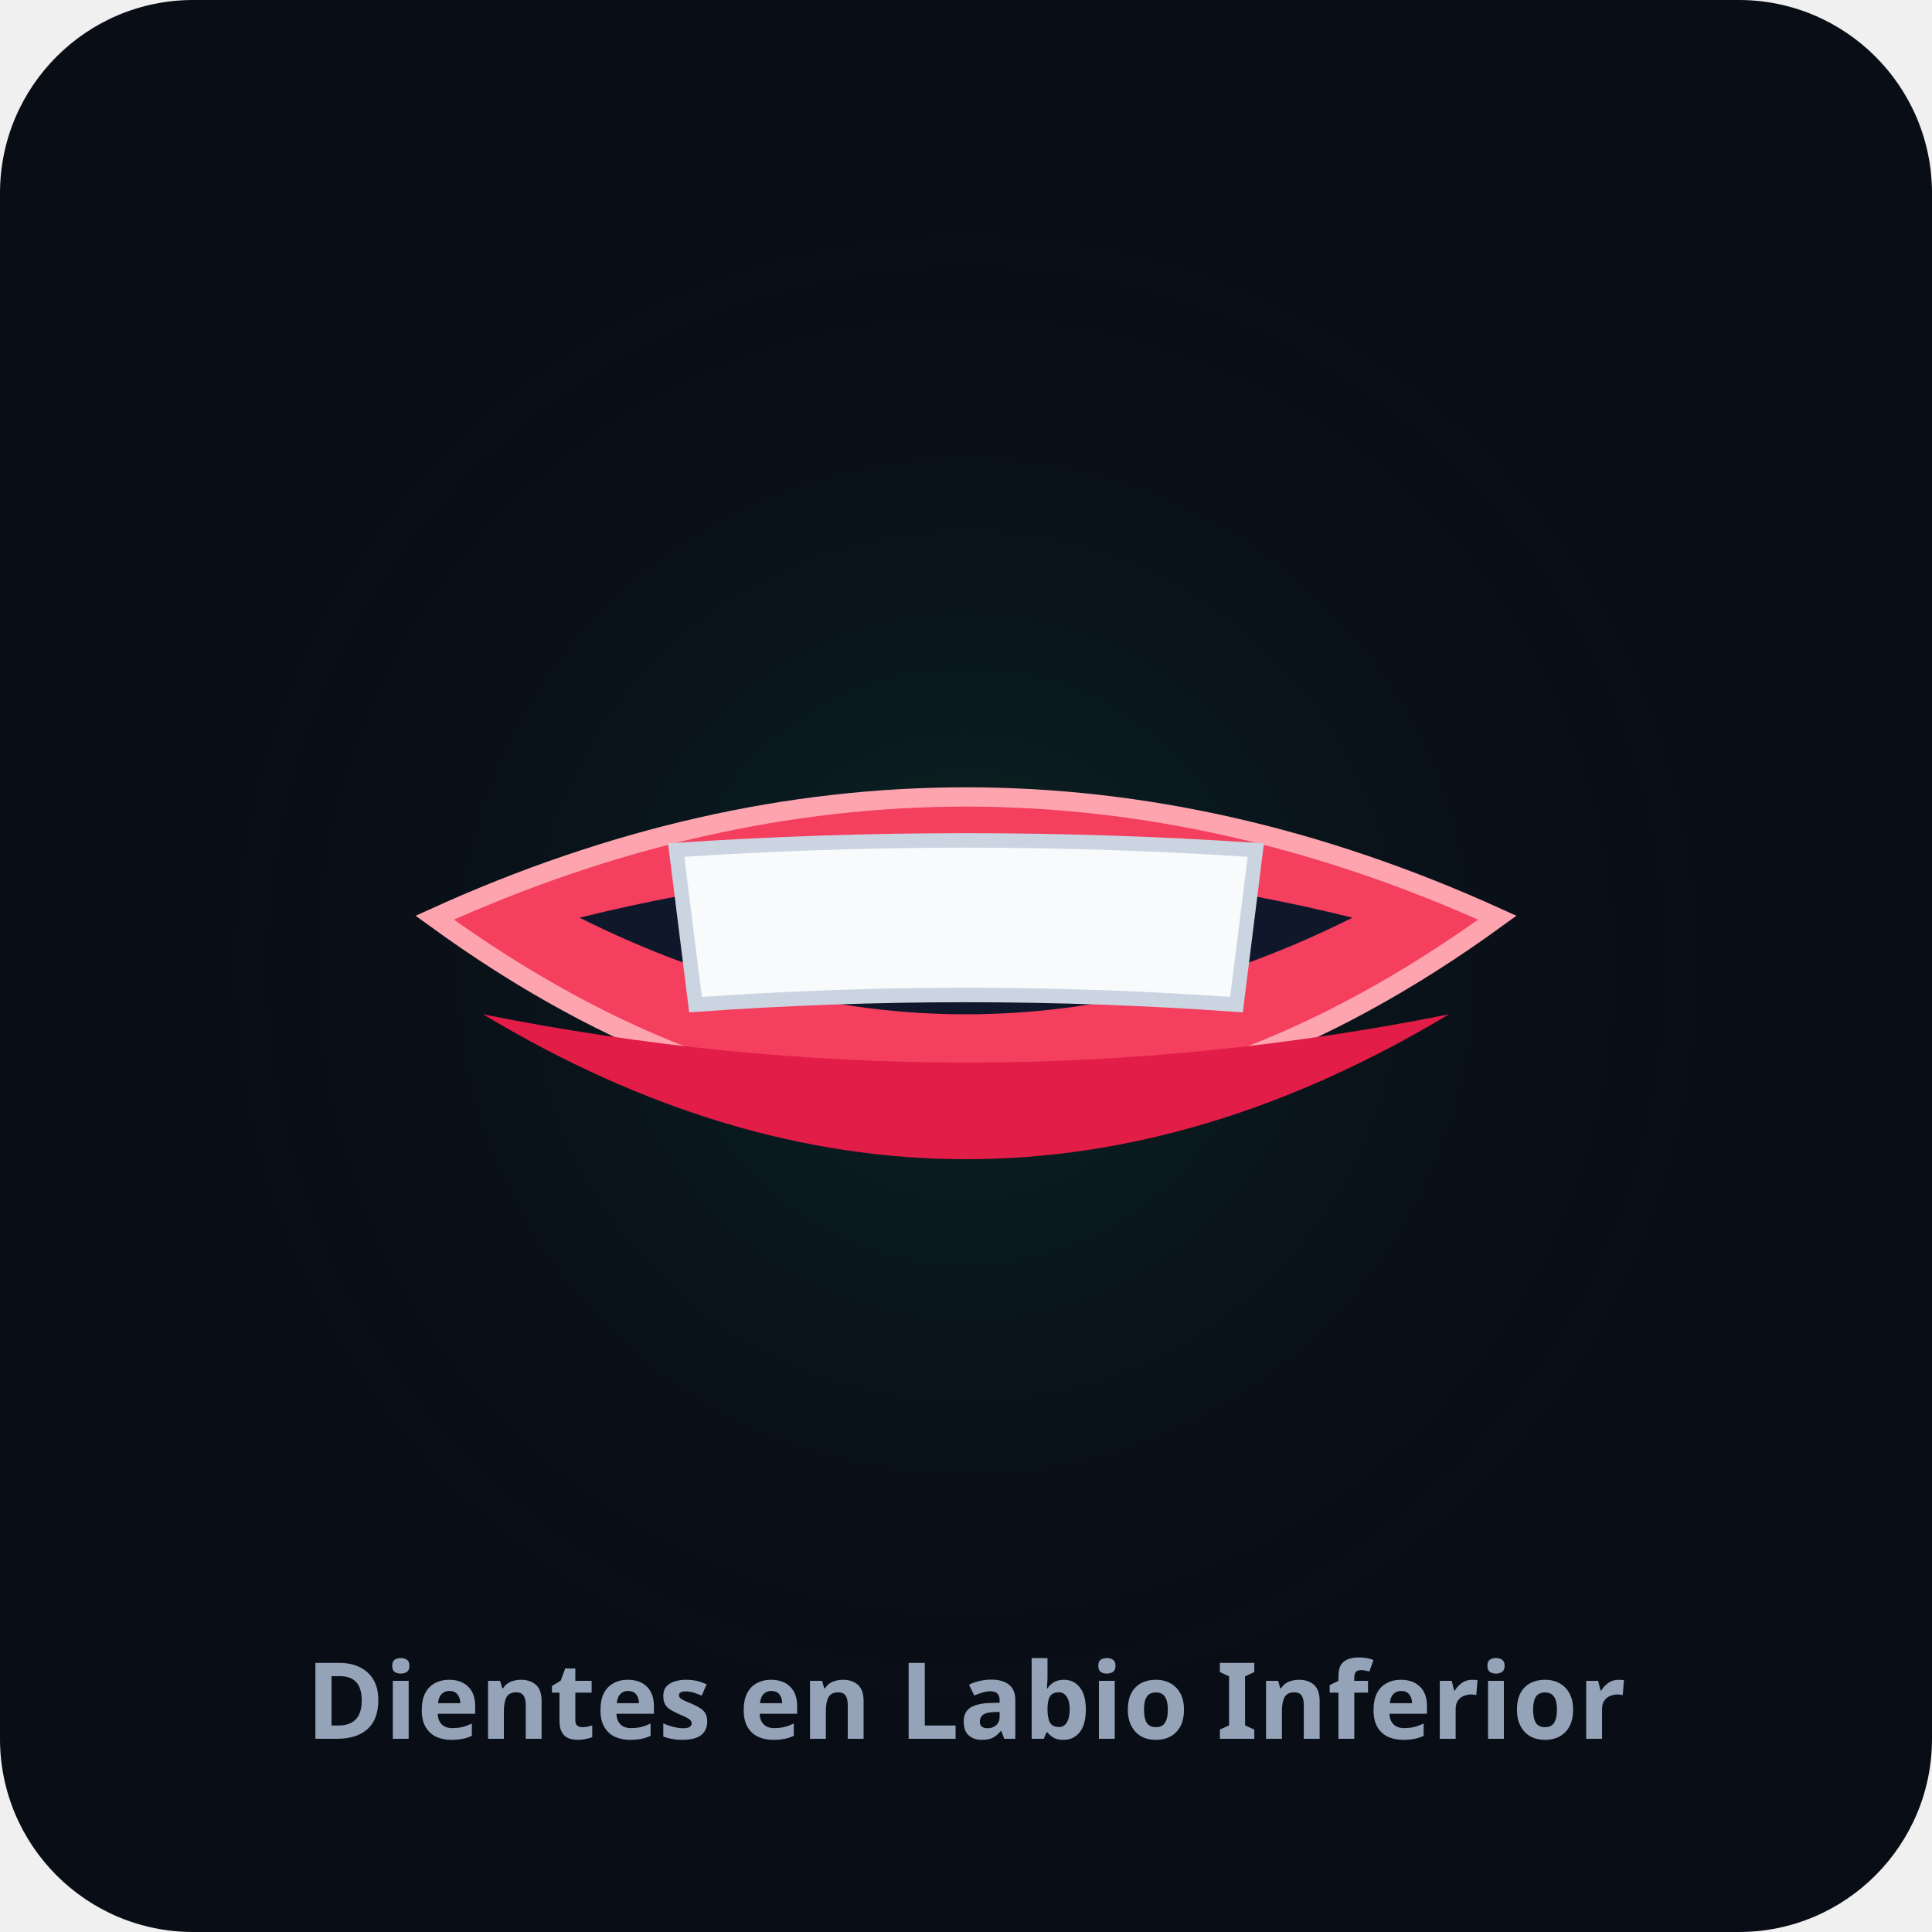
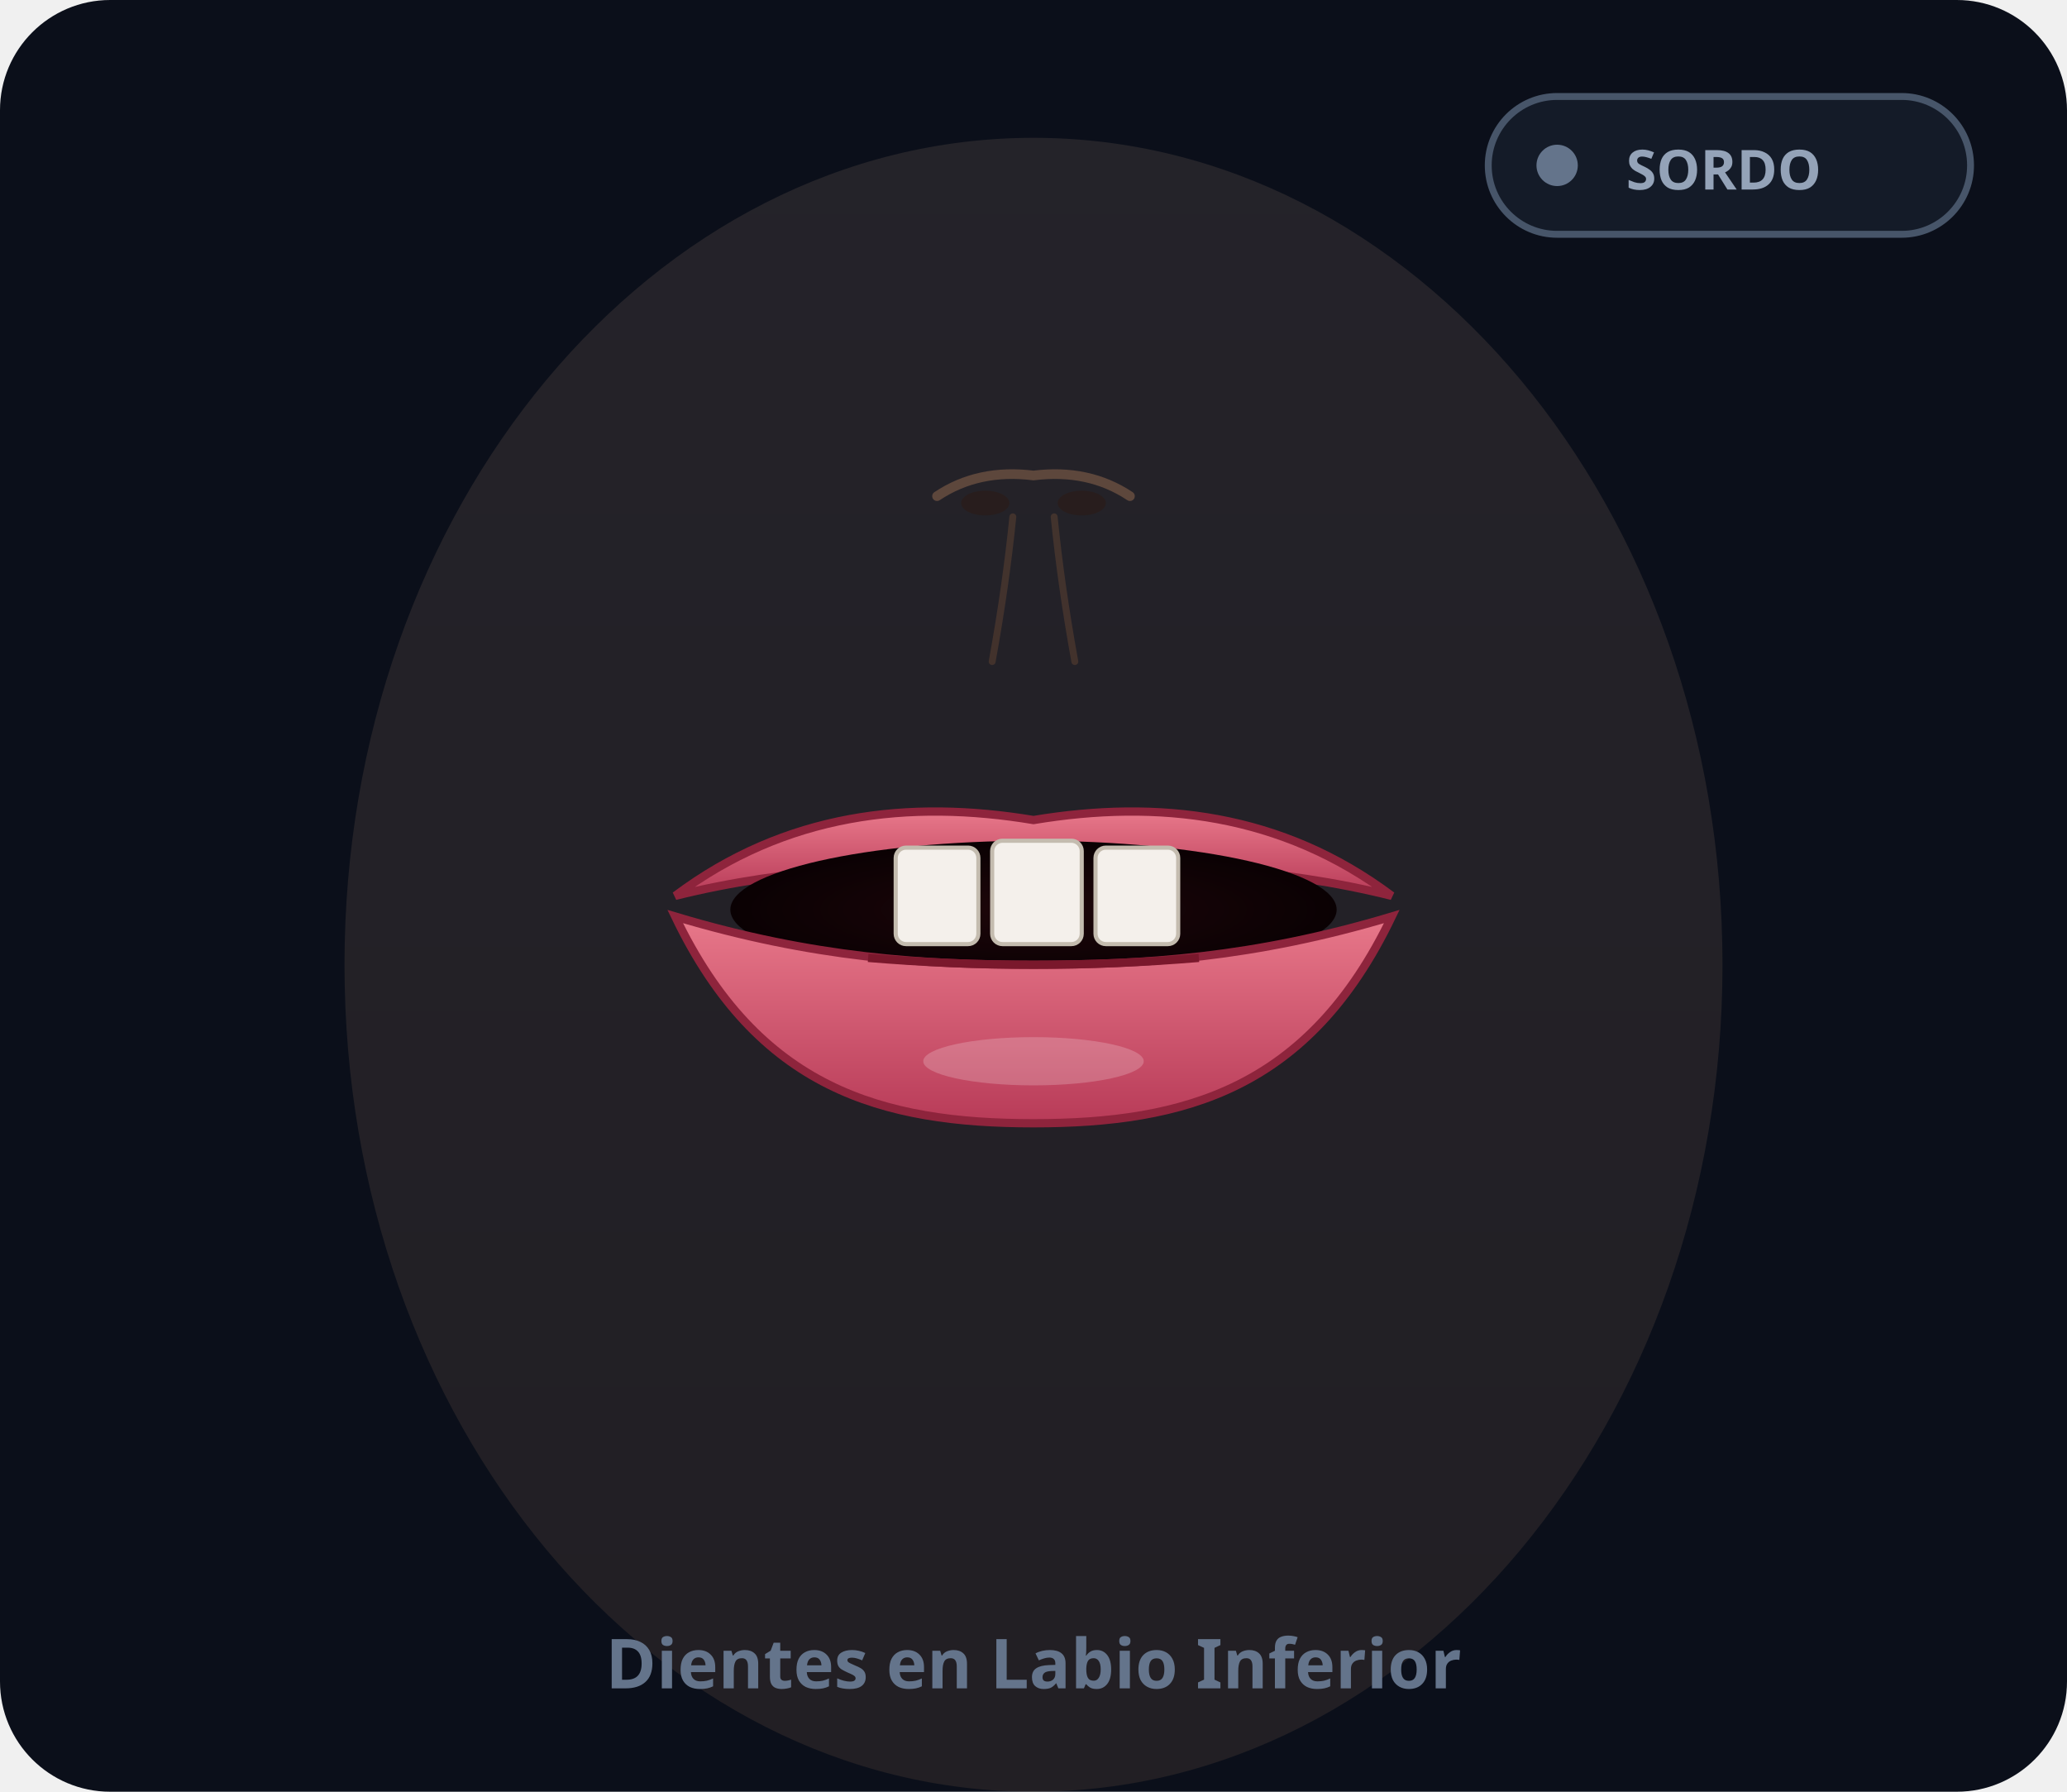
- <svg xmlns="http://www.w3.org/2000/svg" viewBox="0 0 200 200" width="100%" height="100%">
+ <svg xmlns="http://www.w3.org/2000/svg" viewBox="0 0 300 260" width="100%" height="100%">
  <defs>
-     <radialGradient id="bgGlow" cx="50%" cy="50%" r="50%">
-       <stop offset="0%" stop-color="#10B981" stop-opacity="0.15" />
-       <stop offset="100%" stop-color="#090D16" stop-opacity="0" />
+     <linearGradient id="skinG-fricative_ff" x1="0%" y1="0%" x2="0%" y2="100%">
+       <stop offset="0%" stop-color="#ddb89a" />
+       <stop offset="100%" stop-color="#c9956c" />
+     </linearGradient>
+     <linearGradient id="lipG-fricative_ff" x1="0%" y1="0%" x2="0%" y2="100%">
+       <stop offset="0%" stop-color="#e8788a" />
+       <stop offset="100%" stop-color="#b83b58" />
+     </linearGradient>
+     <radialGradient id="cavG-fricative_ff" cx="50%" cy="50%" r="50%">
+       <stop offset="0%" stop-color="#1e060a" />
+       <stop offset="100%" stop-color="#0a0103" />
    </radialGradient>
  </defs>
-   <rect width="200" height="200" rx="20" fill="#090D16" />
-   <circle cx="100" cy="100" r="85" fill="url(#bgGlow)" />
-   <path d="M 45 95 Q 100 70 155 95 Q 100 135 45 95 Z" fill="#F43F5E" stroke="#FDA4AF" stroke-width="2" />
-   <path d="M 60 95 Q 100 85 140 95 Q 100 115 60 95 Z" fill="#0F172A" />
-   <path d="M 70 88 Q 100 86 130 88 L 128 104 Q 100 102 72 104 Z" fill="#F8FAFC" stroke="#CBD5E1" stroke-width="1.5" />
-   <path d="M 50 105 Q 100 115 150 105 Q 100 135 50 105 Z" fill="#E11D48" />
-   <text x="100" y="180" fill="#94A3B8" font-family="system-ui, sans-serif" font-size="11" font-weight="bold" text-anchor="middle">Dientes en Labio Inferior</text>
+   <rect width="300" height="260" rx="16" fill="#0b0f1a" />
+   <g transform="translate(216, 14)">
+     <rect width="70" height="20" rx="10" fill="#334155" fill-opacity="0.25" stroke="#475569" stroke-width="1" />
+     <circle cx="10" cy="10" r="3" fill="#64748b" />
+     <text x="20" y="13.5" fill="#94a3b8" font-family="system-ui, sans-serif" font-size="8" font-weight="bold">SORDO</text>
+   </g>
+   <ellipse cx="150" cy="140" rx="100" ry="120" fill="url(#skinG-fricative_ff)" opacity="0.12" />
+   <path d="M 136 72 Q 142 68 150 69 Q 158 68 164 72" fill="none" stroke="#966b4f" stroke-width="1.4" stroke-linecap="round" opacity="0.5" />
+   <ellipse cx="143" cy="73" rx="3.5" ry="1.8" fill="#2d170d" opacity="0.4" />
+   <ellipse cx="157" cy="73" rx="3.5" ry="1.8" fill="#2d170d" opacity="0.4" />
+   <path d="M 147 75 Q 146 85 144 96" stroke="#8b5a38" stroke-width="1" stroke-linecap="round" opacity="0.3" fill="none" />
+   <path d="M 153 75 Q 154 85 156 96" stroke="#8b5a38" stroke-width="1" stroke-linecap="round" opacity="0.3" fill="none" />
+   <path d="M 98 130 C 114 118, 132 116, 150 119 C 168 116, 186 118, 202 130 C 186 126, 168 125, 150 126 C 132 125, 114 126, 98 130 Z" fill="url(#lipG-fricative_ff)" stroke="#8e243c" stroke-width="1.2" />
+   <ellipse cx="150" cy="132" rx="44" ry="10" fill="url(#cavG-fricative_ff)" />
+   <g>
+     <rect x="130" y="123" width="12" height="14" rx="1.5" fill="#f4f0eb" stroke="#c4bcaf" stroke-width="0.6" />
+     <rect x="144" y="122" width="13" height="15" rx="1.5" fill="#f4f0eb" stroke="#c4bcaf" stroke-width="0.6" />
+     <rect x="159" y="123" width="12" height="14" rx="1.5" fill="#f4f0eb" stroke="#c4bcaf" stroke-width="0.6" />
+   </g>
+   <path d="M 98 133 C 118 139, 134 140, 150 140 C 166 140, 182 139, 202 133 C 190 158, 172 163, 150 163 C 128 163, 110 158, 98 133 Z" fill="url(#lipG-fricative_ff)" stroke="#8e243c" stroke-width="1.2" />
+   <path d="M 126 139 Q 150 141 174 139" stroke="#7a182c" stroke-width="1.2" fill="none" />
+   <ellipse cx="150" cy="154" rx="16" ry="3.5" fill="white" opacity="0.2" />
+   <text x="150" y="245" fill="#64748b" font-family="system-ui, sans-serif" font-size="10" font-weight="bold" text-anchor="middle">Dientes en Labio Inferior</text>
</svg>
